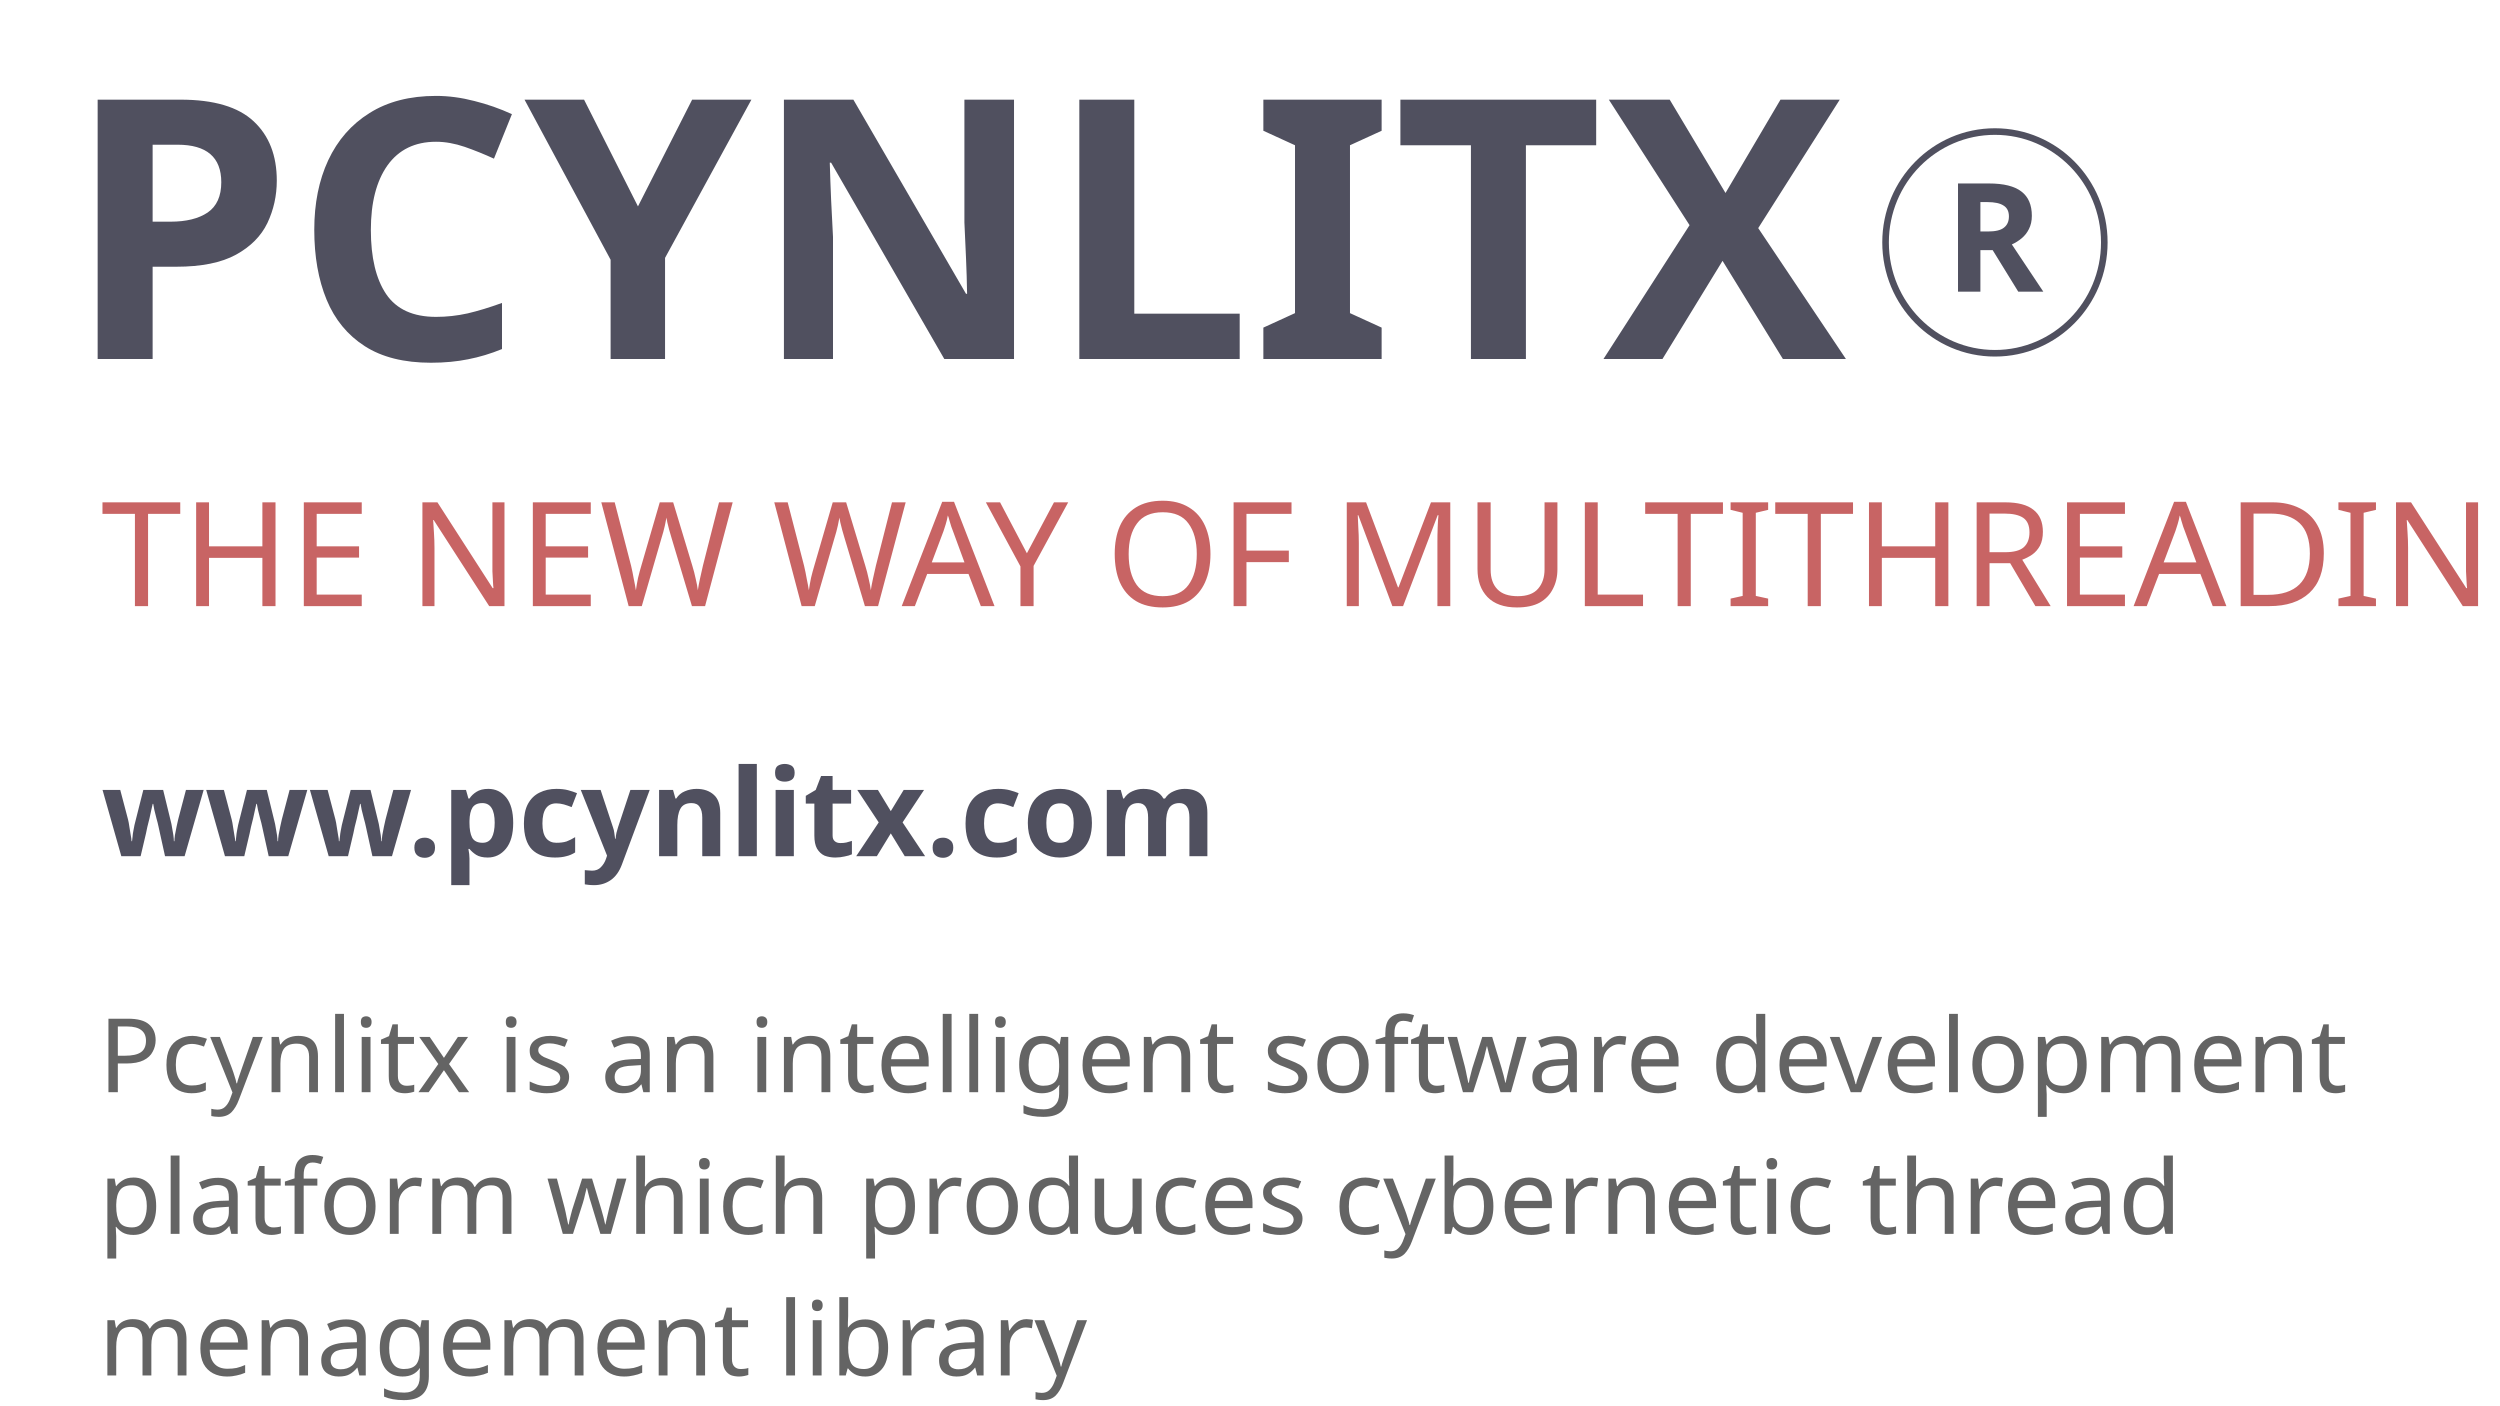
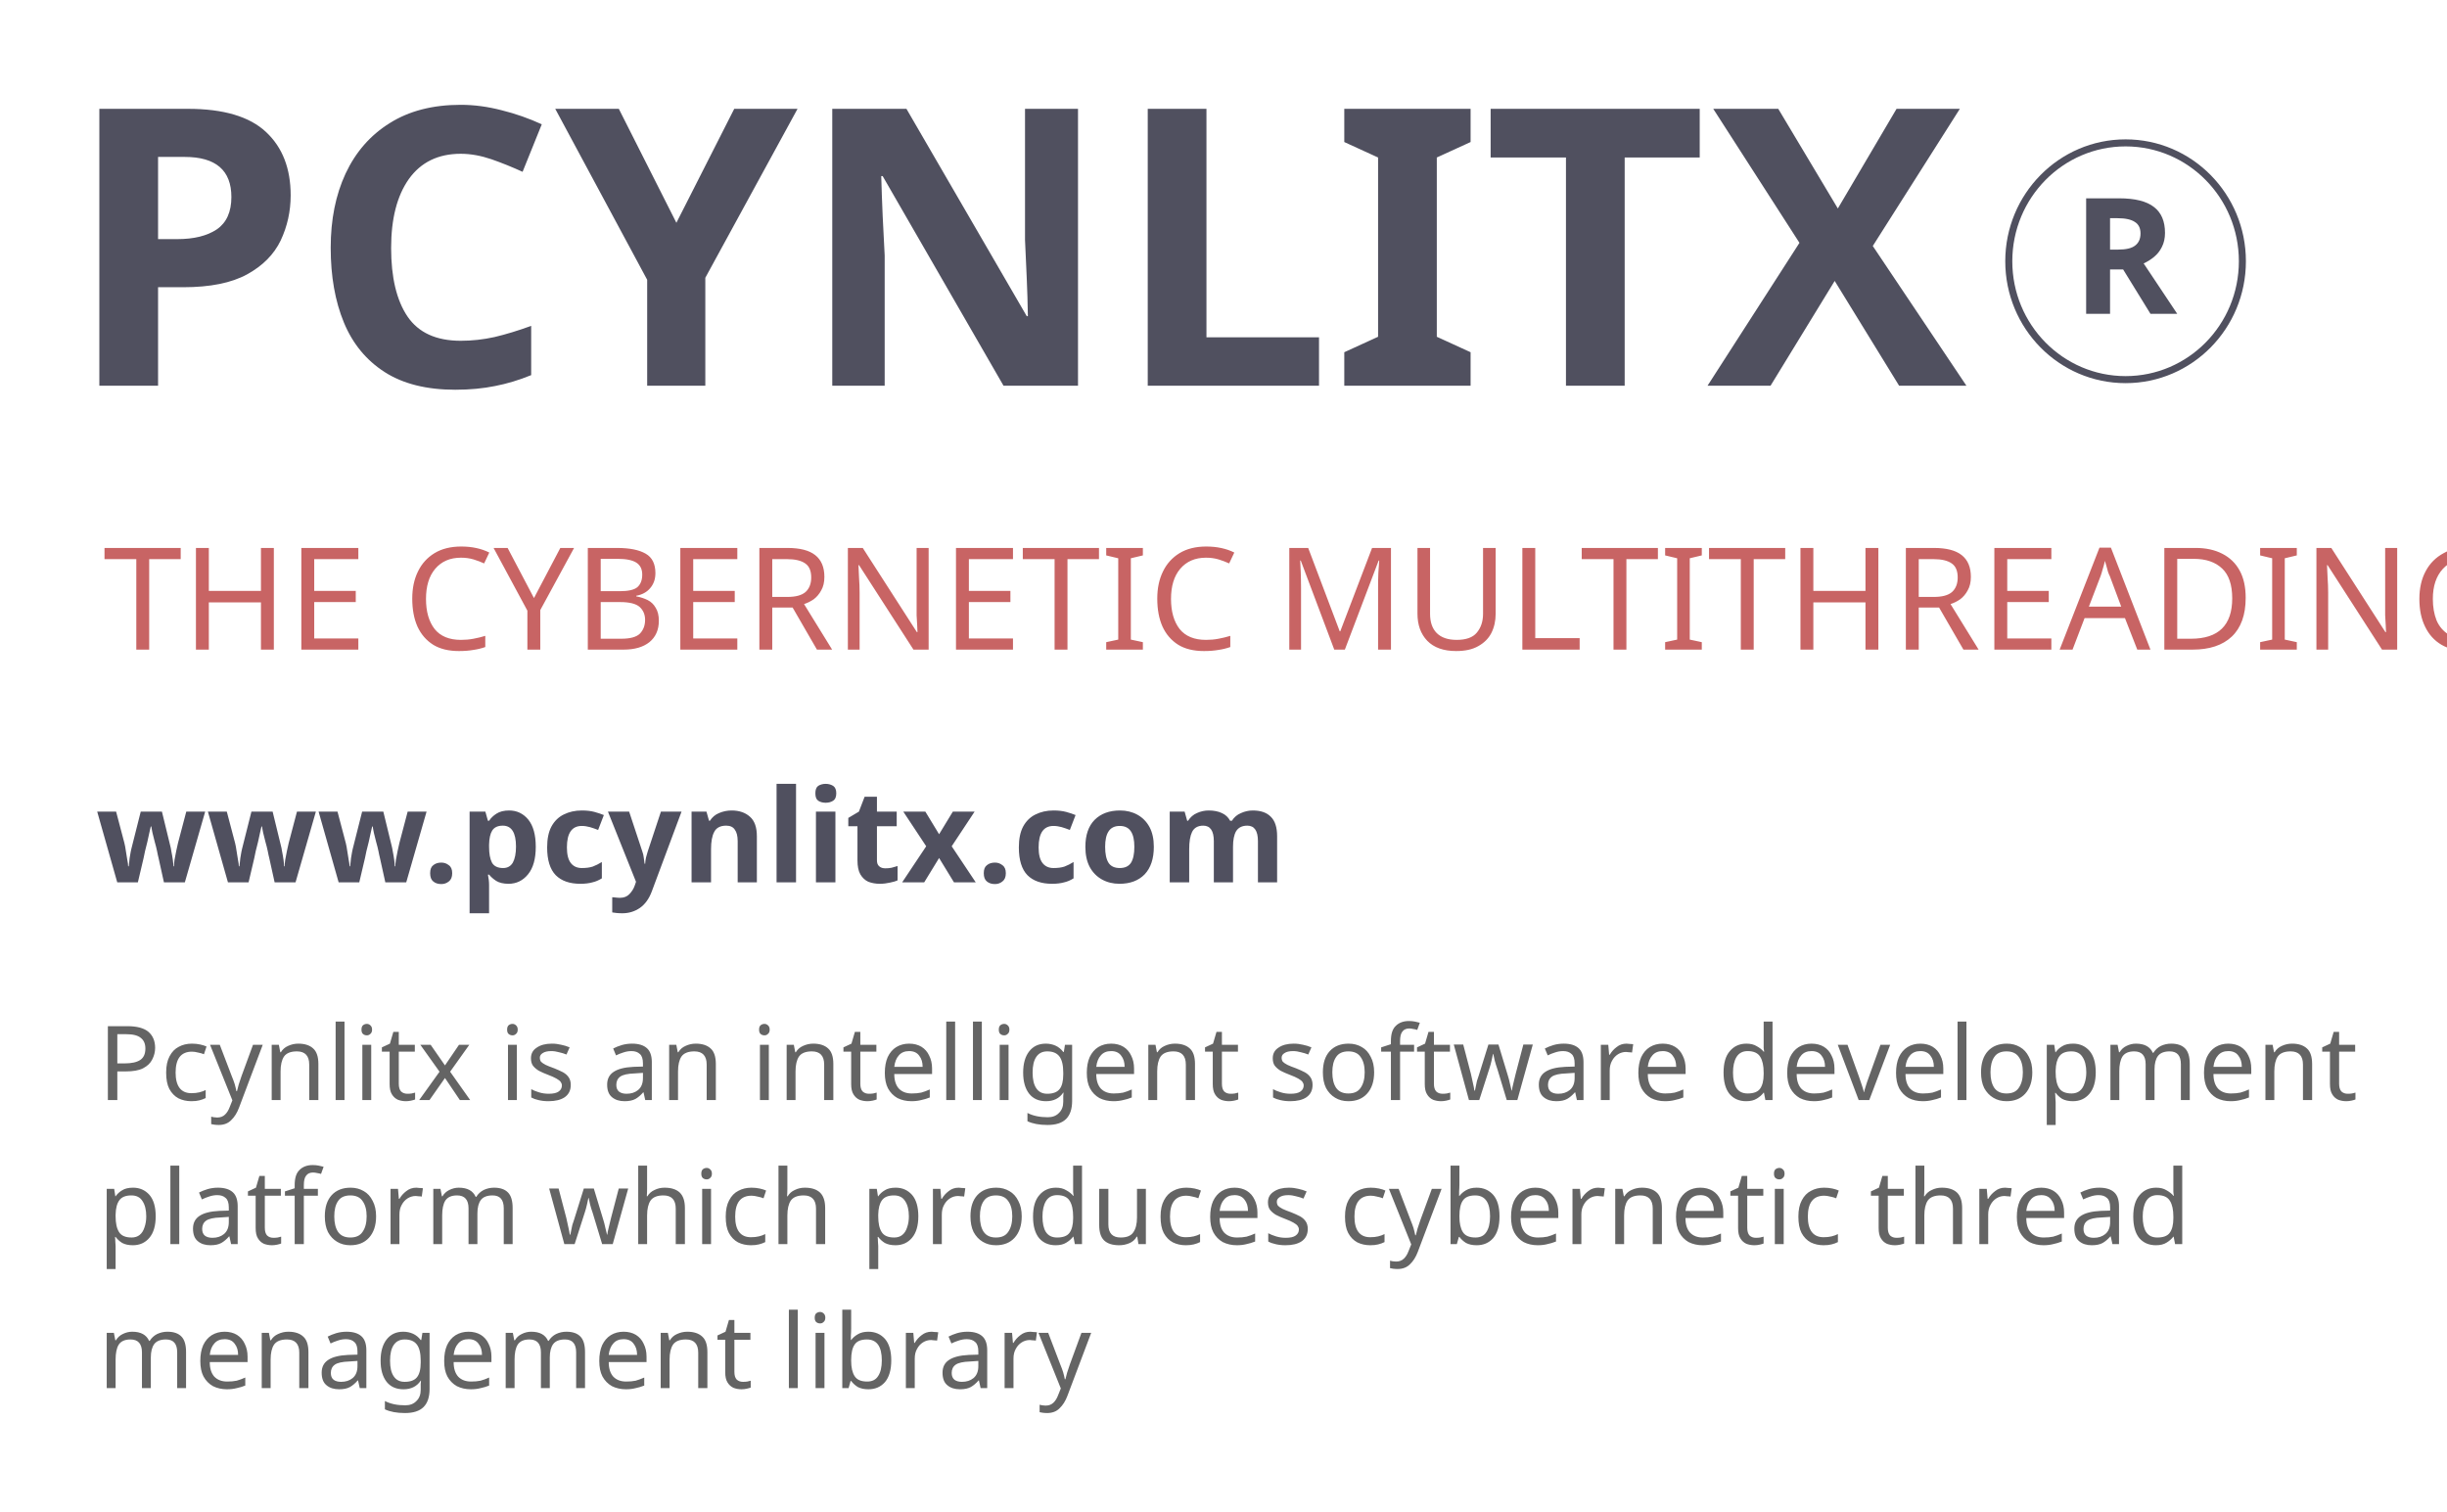
- <svg xmlns="http://www.w3.org/2000/svg" width="145.658mm" height="81.914mm" viewBox="0 0 145.658 81.914" version="1.1" id="svg8">
+ <svg xmlns="http://www.w3.org/2000/svg" width="133.497mm" height="82.449mm" viewBox="0 0 133.497 82.449" version="1.1" id="svg8">
  <defs id="defs2" />
-   <g id="layer1" transform="translate(-4.22463,-228.5844)">
+   <g id="layer1" transform="translate(-4.493939,-228.4528)">
    <rect id="rect12" width="150.812" height="95.25" x="-11.305" y="218.828" style="fill:none;fill-opacity:1;stroke-width:0.203" />
    <text xml:space="preserve" style="font-style:normal;font-weight:normal;font-size:10.583px;line-height:1.25;font-family:sans-serif;letter-spacing:0px;word-spacing:0px;fill:#808b96;fill-opacity:1;stroke:none;stroke-width:0.265" x="8.006" y="249.5" id="text824">
      <tspan id="tspan822" x="8.006" y="249.5" style="font-style:normal;font-variant:normal;font-weight:bold;font-stretch:normal;font-size:21.167px;font-family:'Noto Sans';-inkscape-font-specification:'Noto Sans Bold';opacity:0.85;fill:#50505f;fill-opacity:1;stroke-width:0.265">PCYNLITX</tspan>
    </text>
-     <text xml:space="preserve" style="font-style:normal;font-weight:normal;font-size:10.583px;line-height:1.25;font-family:sans-serif;letter-spacing:0px;word-spacing:0px;fill:#969696;fill-opacity:1;stroke:none;stroke-width:0.265" x="10.119" y="263.897" id="text825">
-       <tspan id="tspan823" x="10.119" y="263.897" style="font-style:normal;font-variant:normal;font-weight:normal;font-stretch:normal;font-size:8.467px;font-family:Bahnschrift;-inkscape-font-specification:Bahnschrift;fill:#c86464;fill-opacity:1;stroke-width:0.265">THE NEW WAY OF MULTITHREADING</tspan>
+     <text xml:space="preserve" style="font-style:normal;font-weight:normal;font-size:7.761px;line-height:1.25;font-family:sans-serif;letter-spacing:0px;word-spacing:0px;fill:#969696;fill-opacity:1;stroke:none;stroke-width:0.265" x="10.119" y="263.897" id="text825">
+       <tspan id="tspan823" x="10.119" y="263.897" style="font-style:normal;font-variant:normal;font-weight:normal;font-stretch:normal;font-size:7.761px;font-family:Bahnschrift;-inkscape-font-specification:Bahnschrift;fill:#c86464;fill-opacity:1;stroke-width:0.265">THE CYBERNETIC MULTITHREADING</tspan>
    </text>
-     <text xml:space="preserve" style="font-style:normal;font-weight:normal;font-size:10.583px;line-height:7px;font-family:sans-serif;letter-spacing:0px;word-spacing:0px;fill:#c06c84;fill-opacity:1;stroke:none;stroke-width:0.265" x="10.121" y="278.47" id="text825-3">
-       <tspan x="10.121" y="278.47" style="font-style:normal;font-variant:normal;font-weight:600;font-stretch:semi-condensed;font-size:7.056px;line-height:7px;font-family:Bahnschrift;-inkscape-font-specification:'Bahnschrift Semi-Bold Semi-Condensed';fill:#50505f;fill-opacity:1;stroke-width:0.265" id="tspan4538">www.pcynlitx.com</tspan>
+     <text xml:space="preserve" style="font-style:normal;font-weight:normal;font-size:10.583px;line-height:7px;font-family:sans-serif;letter-spacing:0px;word-spacing:0px;fill:#c06c84;fill-opacity:1;stroke:none;stroke-width:0.265" x="9.72" y="276.599" id="text825-3">
+       <tspan x="9.72" y="276.599" style="font-style:normal;font-variant:normal;font-weight:600;font-stretch:semi-condensed;font-size:7.056px;line-height:7px;font-family:Bahnschrift;-inkscape-font-specification:'Bahnschrift Semi-Bold Semi-Condensed';fill:#50505f;fill-opacity:1;stroke-width:0.265" id="tspan4538">www.pcynlitx.com</tspan>
    </text>
    <rect style="fill:none;fill-opacity:1;stroke-width:0.265" id="rect849" width="103.188" height="58.208" x="12.508" y="235.232" />
    <ellipse style="fill:none;fill-opacity:1;fill-rule:evenodd;stroke:#50505f;stroke-width:0.384;stroke-miterlimit:4;stroke-dasharray:none;stroke-dashoffset:0;stroke-opacity:1" id="path8466" cx="120.456" cy="242.708" rx="6.372" ry="6.459" />
    <text xml:space="preserve" style="font-style:normal;font-variant:normal;font-weight:normal;font-stretch:normal;font-size:4.39px;line-height:1.25;font-family:sans-serif;-inkscape-font-specification:'sans-serif, Normal';font-variant-ligatures:normal;font-variant-caps:normal;font-variant-numeric:normal;font-feature-settings:normal;text-align:justify;letter-spacing:0px;word-spacing:0px;writing-mode:lr-tb;text-anchor:start;fill:#000000;fill-opacity:1;stroke:none;stroke-width:0.412" x="118.22" y="244.107" id="text8470" transform="scale(0.9940225,1.006013)">
      <tspan id="tspan8468" x="118.22" y="244.107" style="font-style:normal;font-variant:normal;font-weight:600;font-stretch:normal;font-size:8.779px;font-family:'Segoe UI';-inkscape-font-specification:'Segoe UI Semi-Bold';fill:#50505f;fill-opacity:1;stroke-width:0.412">R</tspan>
    </text>
-     <text xml:space="preserve" style="font-style:normal;font-weight:normal;font-size:10.583px;line-height:7px;font-family:sans-serif;letter-spacing:0px;word-spacing:0px;fill:#c06c84;fill-opacity:1;stroke:none;stroke-width:0.265" x="9.966" y="292.22" id="text825-3-0">
-       <tspan x="9.966" y="292.22" style="font-style:normal;font-variant:normal;font-weight:300;font-stretch:normal;font-size:5.997px;line-height:7px;font-family:Bahnschrift;-inkscape-font-specification:'Bahnschrift Light';fill:#646464;fill-opacity:1;stroke-width:0.265" id="tspan8504">Pcynlitx is an intelligent software development </tspan>
-       <tspan x="9.966" y="300.472" style="font-style:normal;font-variant:normal;font-weight:300;font-stretch:normal;font-size:5.997px;line-height:7px;font-family:Bahnschrift;-inkscape-font-specification:'Bahnschrift Light';fill:#646464;fill-opacity:1;stroke-width:0.265" id="tspan8506">platform which produces cybernetic thread </tspan>
-       <tspan x="9.966" y="308.724" style="font-style:normal;font-variant:normal;font-weight:300;font-stretch:normal;font-size:5.997px;line-height:7px;font-family:Bahnschrift;-inkscape-font-specification:'Bahnschrift Light';fill:#646464;fill-opacity:1;stroke-width:0.265" id="tspan8508">menagement library </tspan>
+     <text xml:space="preserve" style="font-style:normal;font-weight:normal;font-size:5.644px;line-height:7.808px;font-family:sans-serif;letter-spacing:0px;word-spacing:0px;fill:#c06c84;fill-opacity:1;stroke:none;stroke-width:0.265" x="9.832" y="288.478" id="text825-3-0">
+       <tspan x="9.832" y="288.478" style="font-style:normal;font-variant:normal;font-weight:300;font-stretch:normal;font-size:5.644px;line-height:7.808px;font-family:Bahnschrift;-inkscape-font-specification:'Bahnschrift Light';fill:#646464;fill-opacity:1;stroke-width:0.265" id="tspan8504">Pcynlitx is an intelligent software development </tspan>
+       <tspan x="9.832" y="296.337" style="font-style:normal;font-variant:normal;font-weight:300;font-stretch:normal;font-size:5.644px;line-height:7.808px;font-family:Bahnschrift;-inkscape-font-specification:'Bahnschrift Light';fill:#646464;fill-opacity:1;stroke-width:0.265" id="tspan8506">platform which produces cybernetic thread </tspan>
+       <tspan x="9.832" y="304.196" style="font-style:normal;font-variant:normal;font-weight:300;font-stretch:normal;font-size:5.644px;line-height:7.808px;font-family:Bahnschrift;-inkscape-font-specification:'Bahnschrift Light';fill:#646464;fill-opacity:1;stroke-width:0.265" id="tspan8508">menagement library </tspan>
    </text>
  </g>
</svg>
